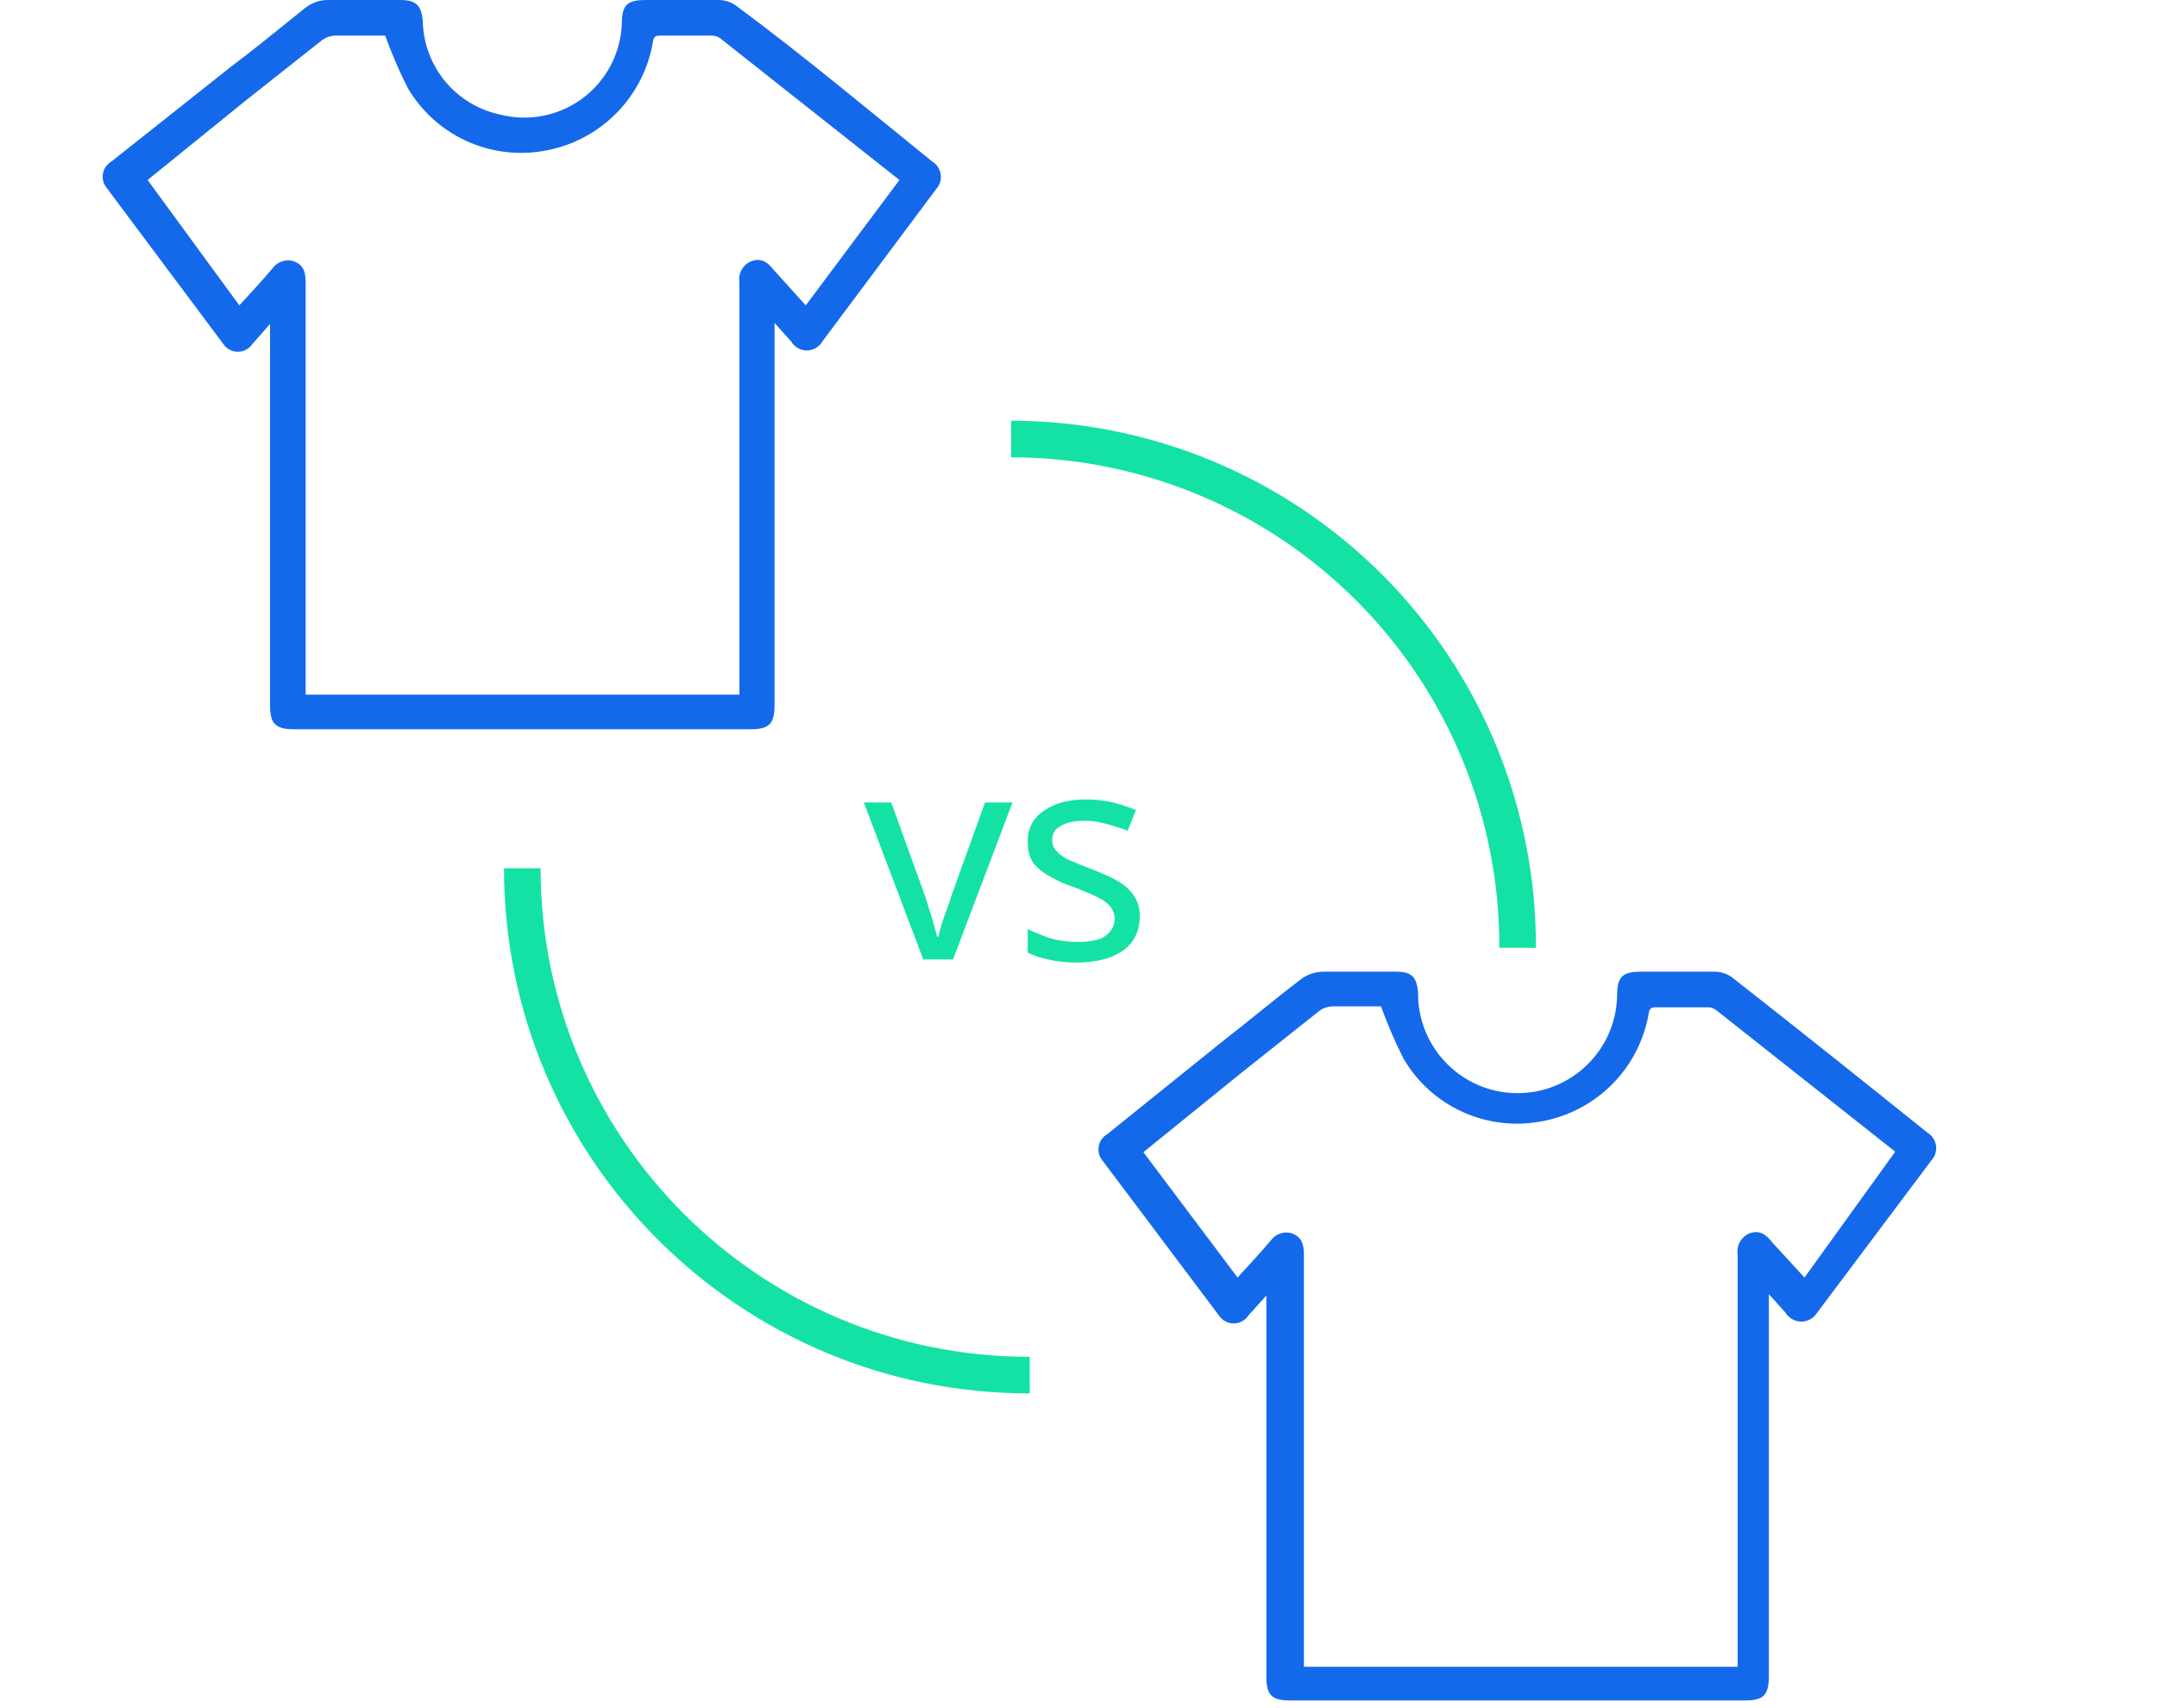
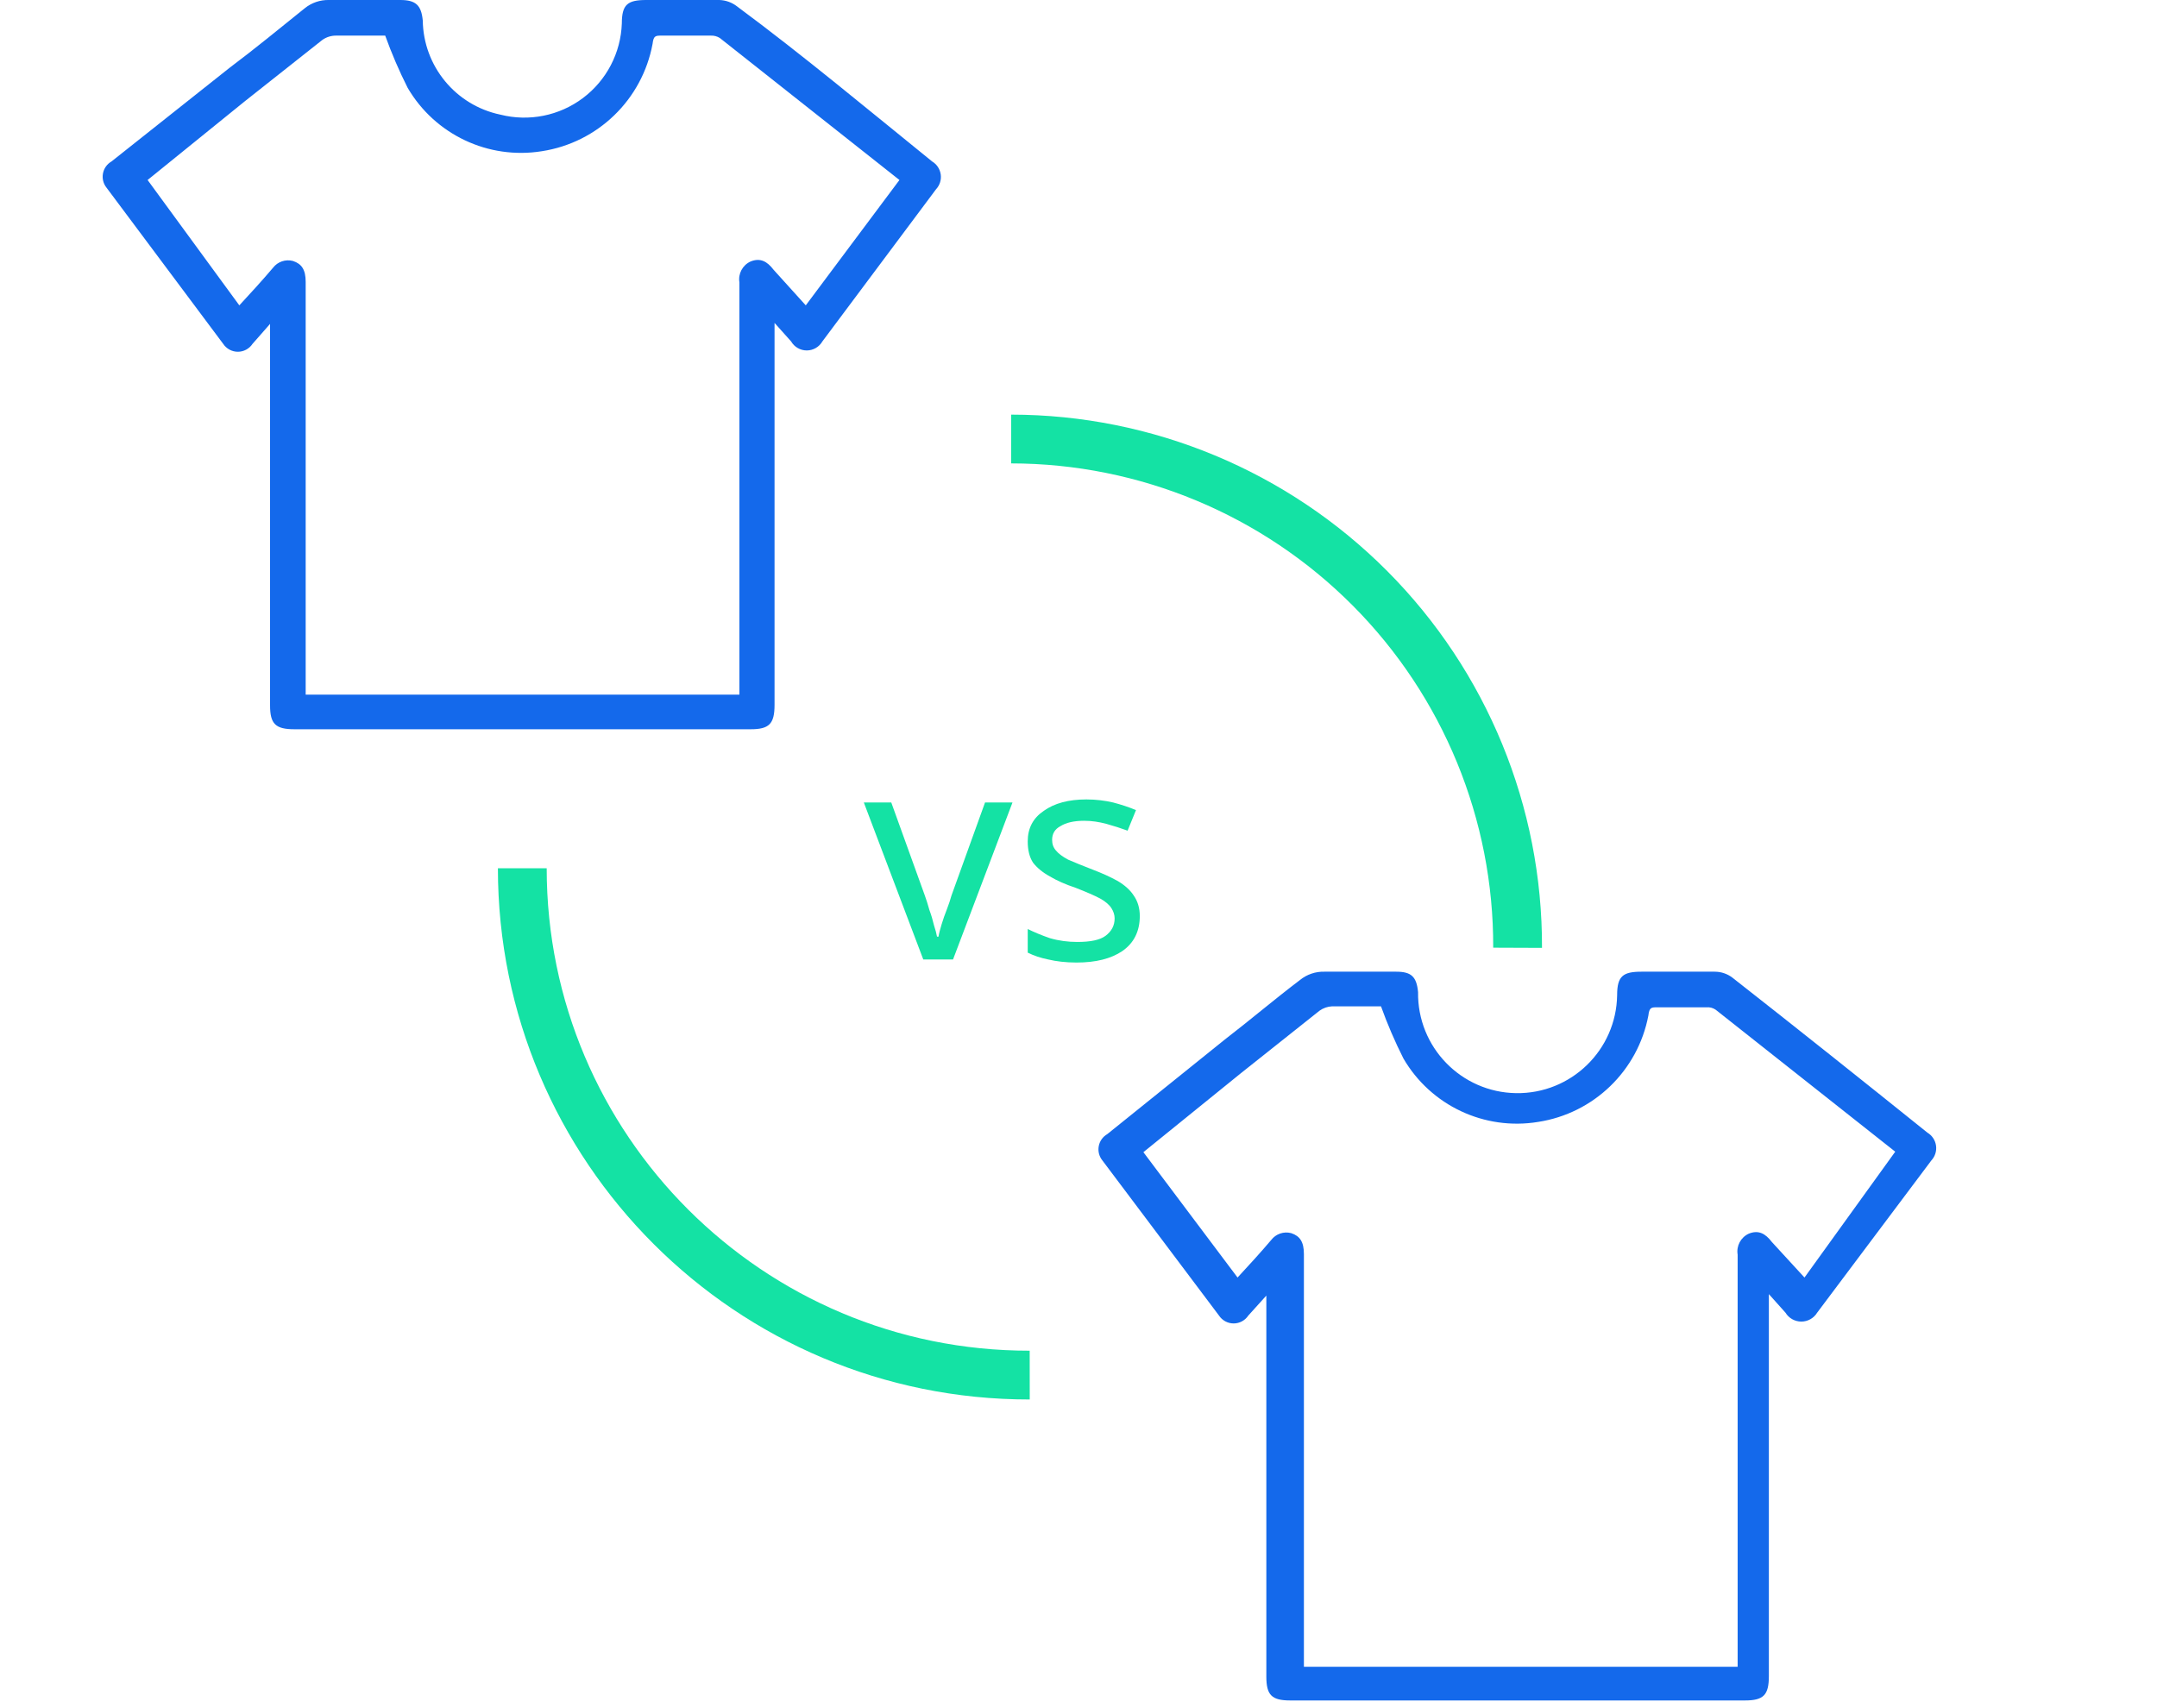
<svg xmlns="http://www.w3.org/2000/svg" width="120" height="95" viewBox="0 0 40 35">
  <defs>
-     <style>.svg-3{fill:#1469eb}.cls-2{font-size:6px;fill:#14e2a4;font-family:Ubuntu-Medium,Ubuntu;font-weight:500}.cls-3{fill:none;stroke:#14e2a4;stroke-miterlimit:10;stroke-width:.75px}</style>
+     <style>.svg-3{fill:#1469eb}.cls-2{font-size:6px;fill:#14e2a4;font-family:Ubuntu-Medium,Ubuntu;font-weight:500}.cls-3{fill:none;stroke:#14e2a4;stroke-miterlimit:10;stroke-width:.70.05rem}</style>
  </defs>
  <g id="Layer_2" data-name="Layer 2">
    <g id="Layer_1-2" data-name="Layer 1">
      <path class="svg-3" d="M3.43,6.64l-.36.41a.36.36,0,0,1-.6,0L.08,3.85a.36.36,0,0,1,.1-.54L2.6,1.39C3.12,1,3.63.58,4.14.17A.76.76,0,0,1,4.64,0H6.1c.32,0,.43.11.46.42A2,2,0,0,0,8.15,2.35,2,2,0,0,0,10.64.48c0-.39.12-.48.5-.48h1.5A.62.62,0,0,1,13,.13c1.35,1,2.69,2.12,4,3.18a.37.37,0,0,1,.08.57L14.75,7a.37.37,0,0,1-.64,0l-.34-.38v7.83c0,.39-.11.5-.49.5H3.93c-.39,0-.5-.11-.5-.49V6.64Zm12.9-2.95L12.65.78a.32.32,0,0,0-.19-.05h-1c-.13,0-.17,0-.19.17A2.73,2.73,0,0,1,9,3.1,2.69,2.69,0,0,1,6.25,1.8,9.56,9.56,0,0,1,5.79.73c-.31,0-.67,0-1,0A.48.48,0,0,0,4.5.82L2.92,2.07l-2,1.62L2.8,6.26c.24-.26.47-.51.69-.77a.39.39,0,0,1,.41-.14c.18.06.26.18.26.43v8.46h8.89V14c0-2.74,0-5.47,0-8.21a.4.4,0,0,1,.23-.43c.2-.08.34,0,.47.17l.66.73Z" />
      <text class="cls-2" transform="translate(15.6 19.67)">vs</text>
      <path class="svg-3" d="M23.85,26.56l-.37.41a.36.36,0,0,1-.6,0l-2.39-3.18a.36.36,0,0,1,.1-.54L23,21.31c.52-.4,1-.81,1.54-1.22a.76.76,0,0,1,.5-.17h1.47c.31,0,.42.1.45.42a2,2,0,0,0,4.08.06c0-.39.12-.48.5-.48h1.5a.6.6,0,0,1,.36.12c1.34,1.05,2.68,2.12,4,3.18a.37.37,0,0,1,.08.57l-2.34,3.12a.38.38,0,0,1-.65,0l-.34-.38v7.83c0,.39-.11.5-.49.5H24.34c-.38,0-.49-.11-.49-.49V26.56Zm12.89-2.95L33.06,20.7a.29.29,0,0,0-.19-.05h-1c-.13,0-.17,0-.19.17A2.72,2.72,0,0,1,29.42,23a2.69,2.69,0,0,1-2.76-1.3,9.56,9.56,0,0,1-.46-1.07h-1a.48.48,0,0,0-.26.09L23.33,22l-2,1.62,1.93,2.57c.24-.26.47-.51.69-.77a.39.39,0,0,1,.41-.14c.18.06.26.18.26.43v8.46h8.89v-.24c0-2.74,0-5.47,0-8.21a.4.4,0,0,1,.23-.43c.2-.08.34,0,.47.17l.67.73Z" />
      <path class="cls-3" d="M8.6,17.8A10.39,10.39,0,0,0,19,28.19" />
      <path class="cls-3" d="M29,19.43A10.39,10.39,0,0,0,18.62,9" />
    </g>
  </g>
</svg>
